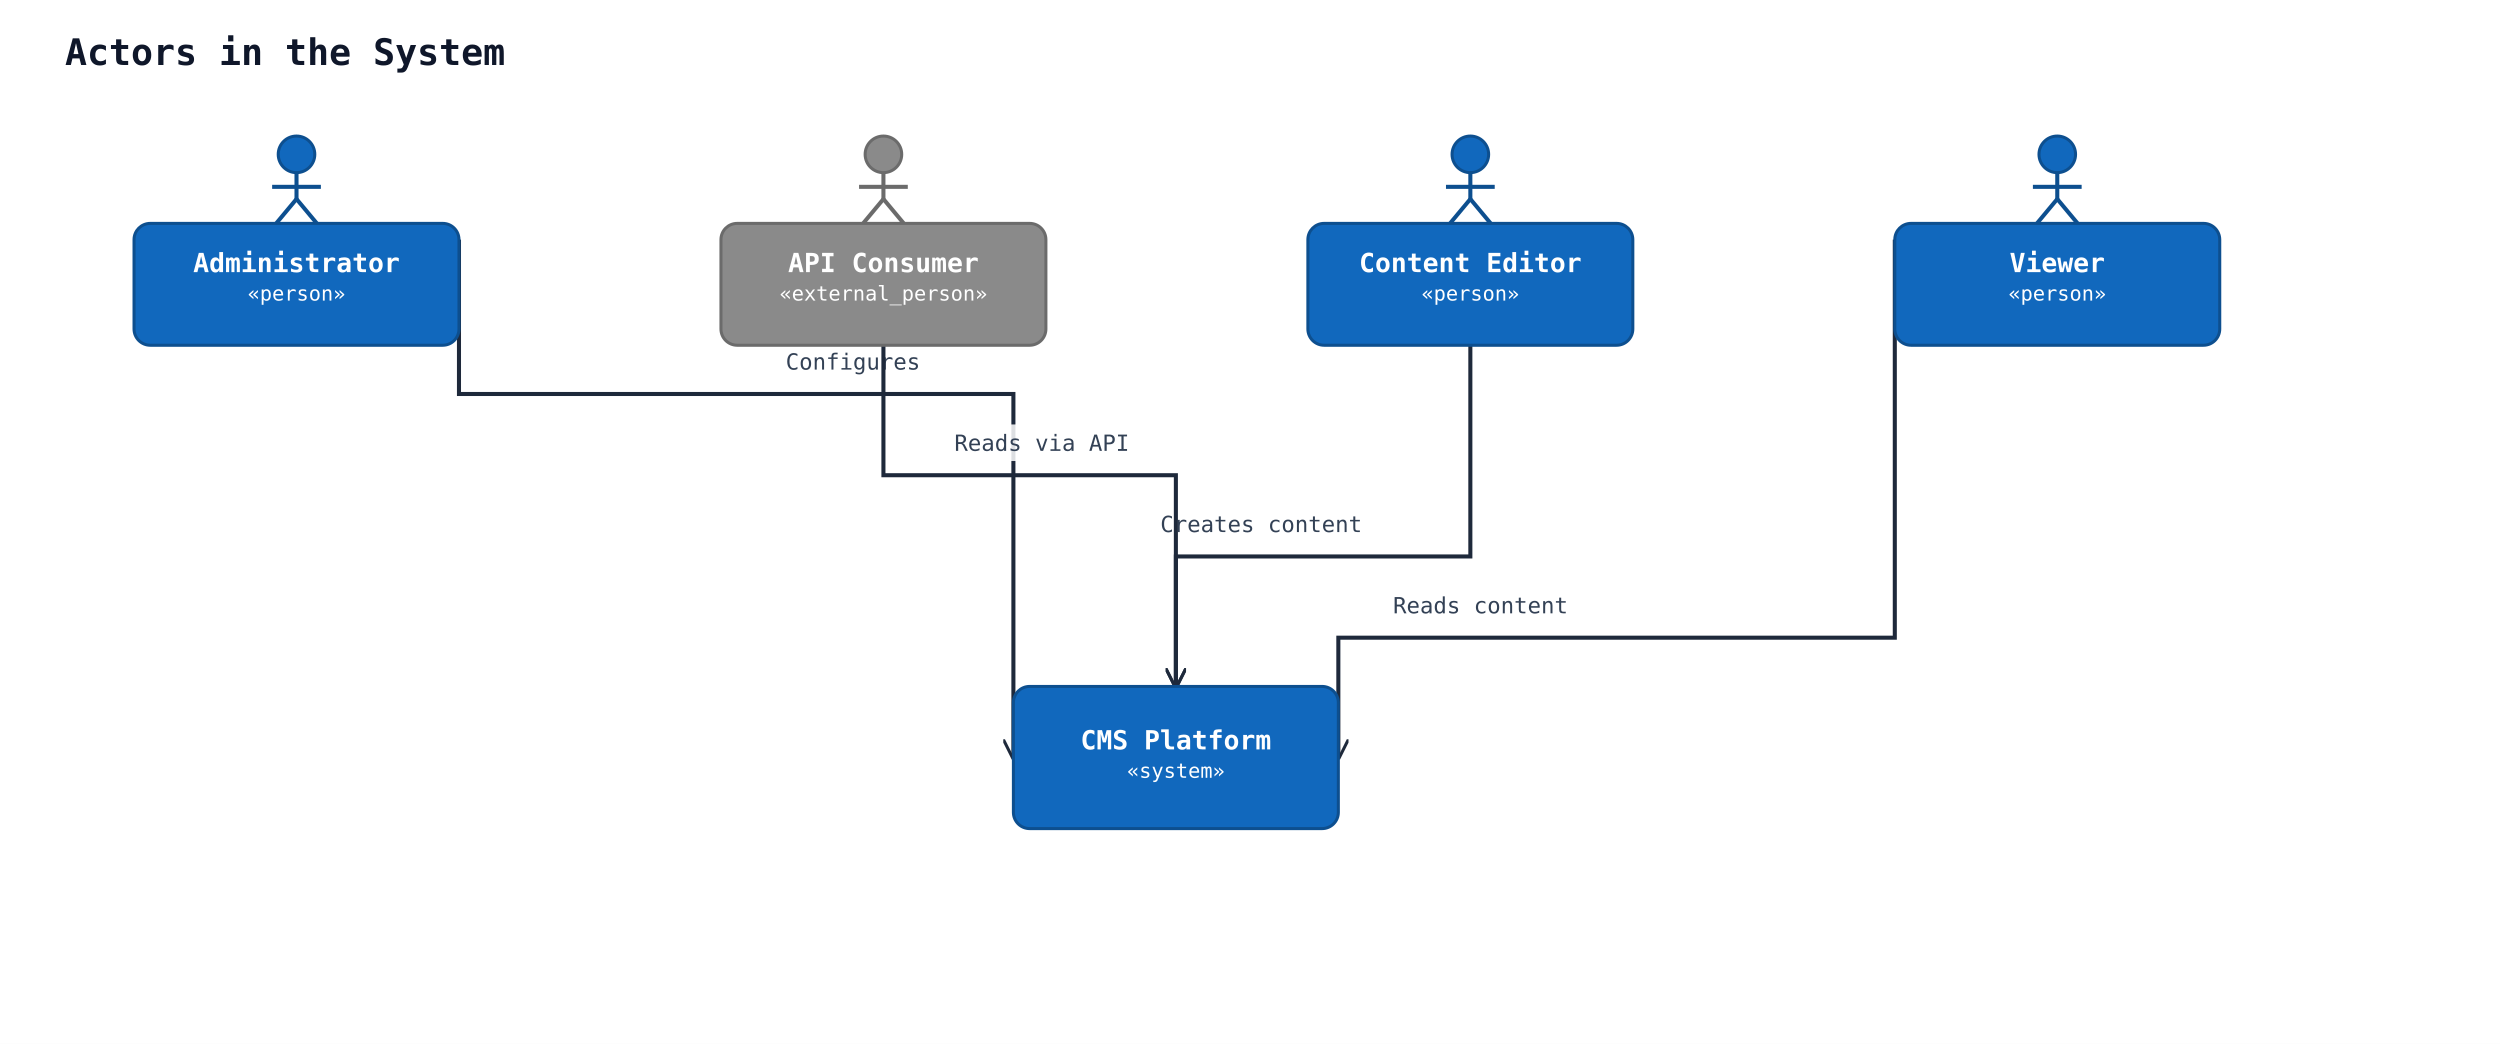
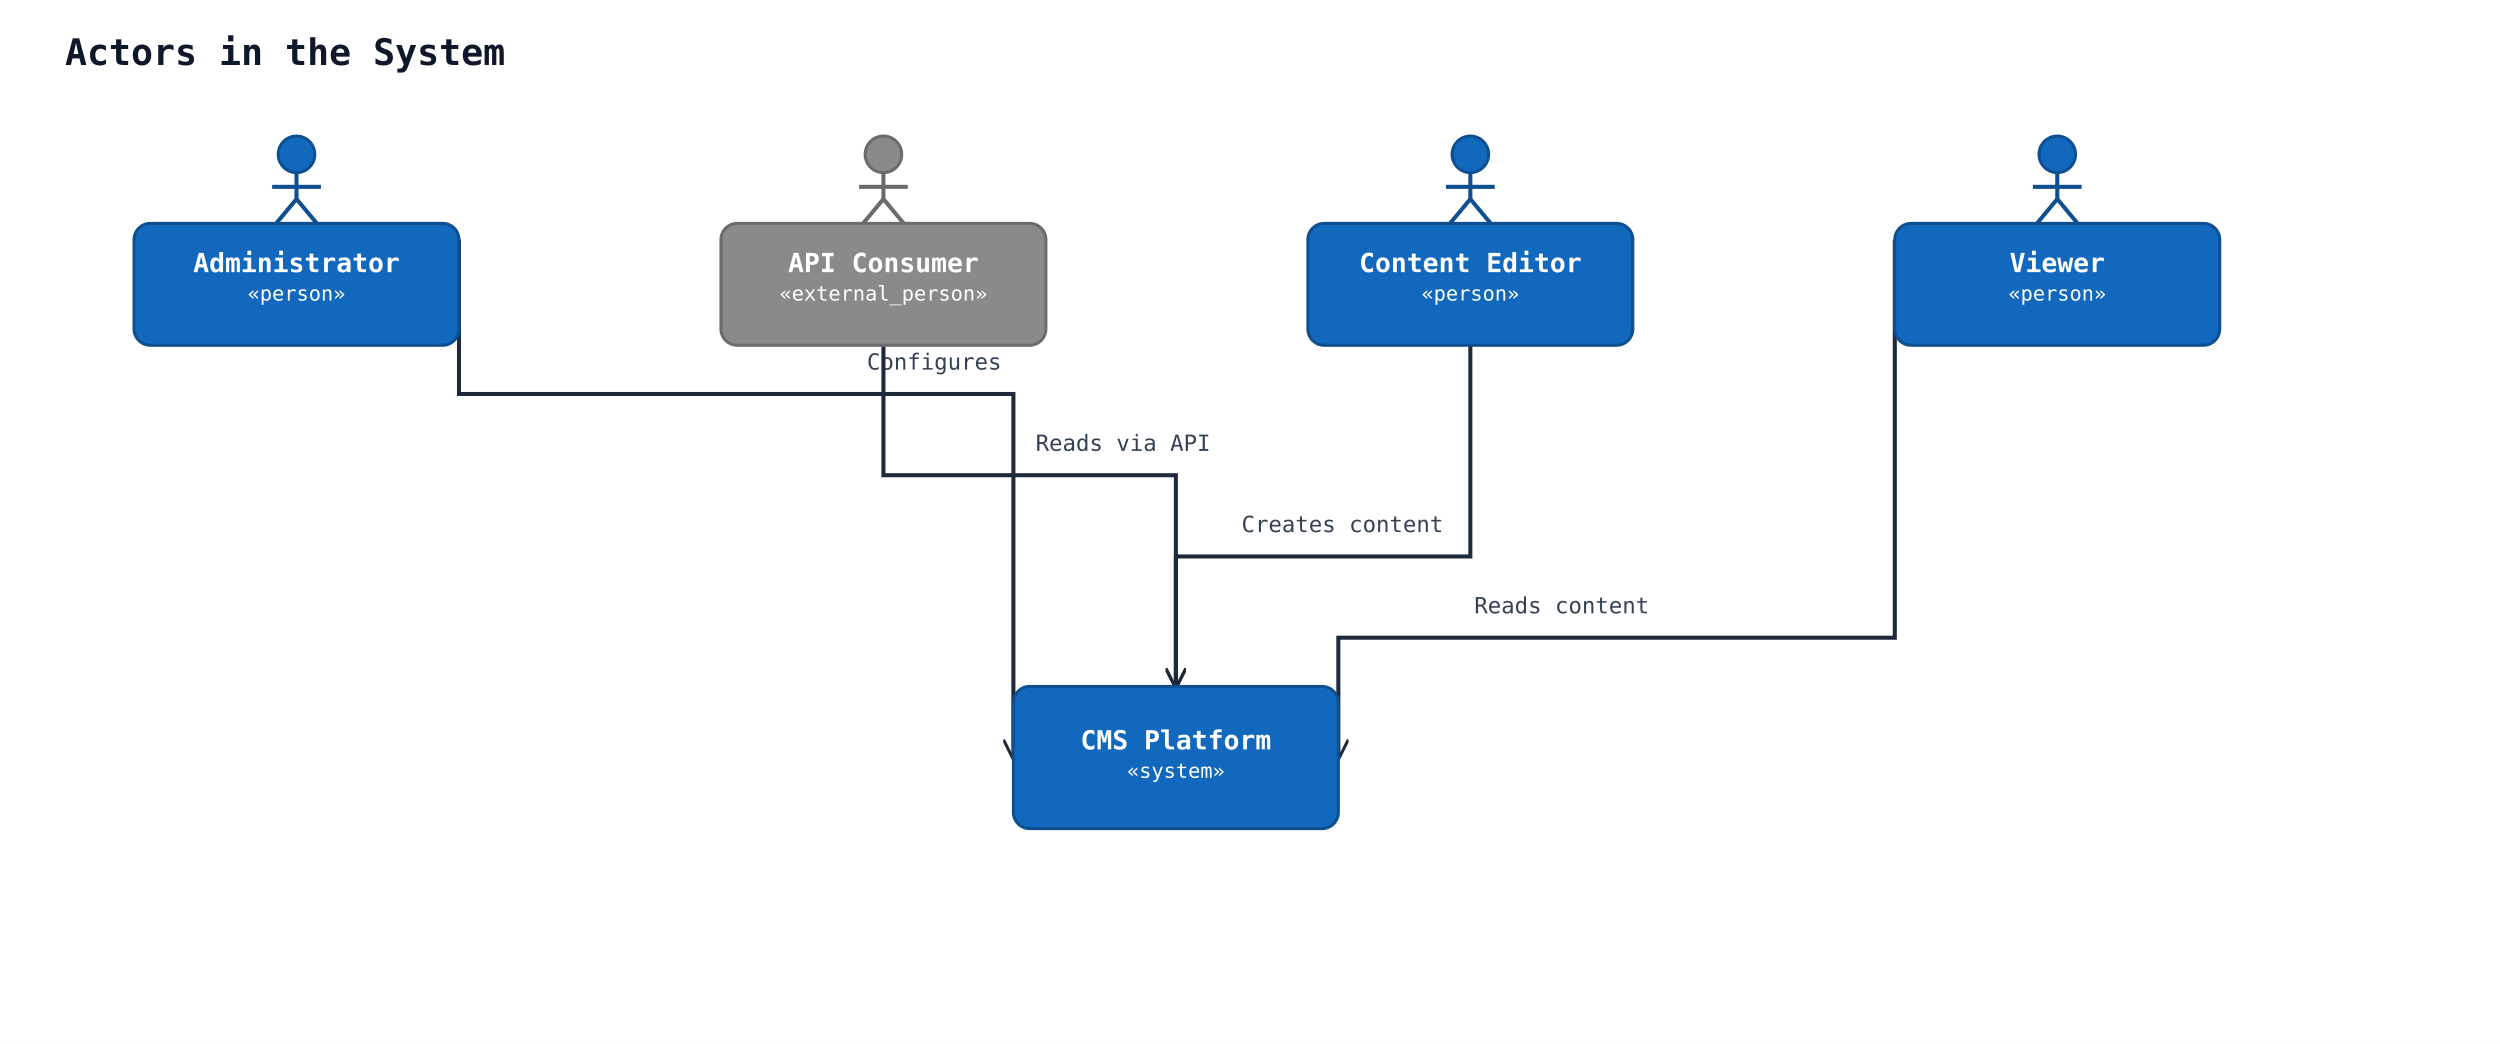
<svg xmlns="http://www.w3.org/2000/svg" width="1231" height="514" viewBox="0 0 1231 514" data-orientation="TopToBottom">
  <rect width="100%" height="100%" fill="#ffffff" />
  <defs>
    <marker id="arrow-open" viewBox="0 0 10 10" refX="9" refY="5" markerWidth="10" markerHeight="10" markerUnits="userSpaceOnUse" orient="auto-start-reverse">
      <path d="M0,0 L10,5 L0,10" fill="none" stroke="#1e293b" stroke-width="1.5" />
    </marker>
    <marker id="arrow-triangle" viewBox="0 0 16 16" refX="15" refY="8" markerWidth="16" markerHeight="16" markerUnits="userSpaceOnUse" orient="auto-start-reverse">
      <polygon points="0,1 14,8 0,15" fill="#ffffff" stroke="#1e293b" stroke-width="1.5" fill-rule="nonzero" />
    </marker>
    <marker id="arrow-diamond-filled" viewBox="0 0 14 10" refX="13" refY="5" markerWidth="14" markerHeight="10" markerUnits="userSpaceOnUse" orient="auto-start-reverse">
      <path d="M0,5 L7,0 L14,5 L7,10 z" fill="#1e293b" stroke="#1e293b" stroke-width="1" />
    </marker>
    <marker id="arrow-diamond-open" viewBox="0 0 14 10" refX="13" refY="5" markerWidth="14" markerHeight="10" markerUnits="userSpaceOnUse" orient="auto-start-reverse">
      <path d="M0,5 L7,0 L14,5 L7,10 z" fill="#ffffff" stroke="#1e293b" stroke-width="1" />
    </marker>
  </defs>
  <defs>
    <marker id="arrow-triangle-filled" viewBox="0 0 12 12" refX="11" refY="6" markerWidth="12" markerHeight="12" markerUnits="userSpaceOnUse" orient="auto-start-reverse">
      <polygon points="0,0 12,6 0,12" fill="#1e293b" stroke="#1e293b" stroke-width="1.5" />
    </marker>
    <marker id="arrow-box-filled" viewBox="0 0 12 12" refX="11" refY="6" markerWidth="12" markerHeight="12" markerUnits="userSpaceOnUse" orient="auto-start-reverse">
      <rect x="2" y="2" width="8" height="8" fill="#1e293b" stroke="#1e293b" stroke-width="1.5" />
    </marker>
    <marker id="arrow-plus" viewBox="0 0 12 12" refX="11" refY="6" markerWidth="12" markerHeight="12" markerUnits="userSpaceOnUse" orient="auto-start-reverse">
      <path d="M6,1 L6,11 M1,6 L11,6" fill="none" stroke="#1e293b" stroke-width="1.8" stroke-linecap="round" />
    </marker>
    <marker id="arrow-cross" viewBox="0 0 12 12" refX="11" refY="6" markerWidth="12" markerHeight="12" markerUnits="userSpaceOnUse" orient="auto-start-reverse">
      <path d="M2,2 L10,10 M10,2 L2,10" fill="none" stroke="#1e293b" stroke-width="1.8" stroke-linecap="round" />
    </marker>
    <marker id="arrow-bracket-open" viewBox="0 0 12 14" refX="11" refY="7" markerWidth="12" markerHeight="14" markerUnits="userSpaceOnUse" orient="auto-start-reverse">
      <path d="M10,1 L4,1 L4,13 L10,13" fill="none" stroke="#1e293b" stroke-width="1.8" stroke-linecap="round" stroke-linejoin="round" />
    </marker>
    <marker id="arrow-circle-open" viewBox="0 0 12 12" refX="11" refY="6" markerWidth="12" markerHeight="12" markerUnits="userSpaceOnUse" orient="auto-start-reverse">
      <circle cx="6" cy="6" r="4" fill="#ffffff" stroke="#1e293b" stroke-width="1.5" />
    </marker>
    <marker id="arrow-circle-filled" viewBox="0 0 12 12" refX="11" refY="6" markerWidth="12" markerHeight="12" markerUnits="userSpaceOnUse" orient="auto-start-reverse">
      <circle cx="6" cy="6" r="4" fill="#1e293b" stroke="#1e293b" stroke-width="1.5" />
    </marker>
    <marker id="arrow-double-open" viewBox="0 0 16 12" refX="15" refY="6" markerWidth="16" markerHeight="12" markerUnits="userSpaceOnUse" orient="auto-start-reverse">
      <path d="M0,1 L8,6 L0,11 M7,1 L15,6 L7,11" fill="none" stroke="#1e293b" stroke-width="1.5" stroke-linejoin="round" />
    </marker>
  </defs>
  <text x="32" y="32" font-family="monospace" font-size="18" font-weight="600" fill="#0f172a">Actors in the System</text>
  <polyline class="uml-relation" data-uml-from="admin" data-uml-to="cms" data-uml-arrow="--&gt;" points="226,118 226,194 499,194 499,373" fill="none" stroke="#1e293b" stroke-width="2" marker-end="url(#arrow-open)" />
-   <rect class="uml-edge-label-bg" data-uml-label-role="edge-background" x="383" y="169" width="74" height="18" fill="white" opacity="0.85" />
-   <text class="uml-edge-label" data-uml-label-role="edge" x="420" y="182" text-anchor="middle" font-family="monospace" font-size="11" fill="#334155">Configures</text>
+   <rect class="uml-edge-label-bg" data-uml-label-role="edge-background" x="423" y="169" width="74" height="18" fill="white" opacity="0.85" />
+   <text class="uml-edge-label" data-uml-label-role="edge" x="460" y="182" text-anchor="middle" font-family="monospace" font-size="11" fill="#334155">Configures</text>
  <polyline class="uml-relation" data-uml-from="editor" data-uml-to="cms" data-uml-arrow="--&gt;" points="724,170 724,274 579,274 579,338" fill="none" stroke="#1e293b" stroke-width="2" marker-end="url(#arrow-open)" />
-   <rect class="uml-edge-label-bg" data-uml-label-role="edge-background" x="567" y="249" width="108" height="18" fill="white" opacity="0.85" />
-   <text class="uml-edge-label" data-uml-label-role="edge" x="621" y="262" text-anchor="middle" font-family="monospace" font-size="11" fill="#334155">Creates content</text>
+   <text class="uml-edge-label" data-uml-label-role="edge" x="661" y="262" text-anchor="middle" font-family="monospace" font-size="11" fill="#334155">Creates content</text>
  <polyline class="uml-relation" data-uml-from="viewer" data-uml-to="cms" data-uml-arrow="--&gt;" points="933,118 933,314 659,314 659,373" fill="none" stroke="#1e293b" stroke-width="2" marker-end="url(#arrow-open)" />
-   <text class="uml-edge-label" data-uml-label-role="edge" x="729" y="302" text-anchor="middle" font-family="monospace" font-size="11" fill="#334155">Reads content</text>
+   <text class="uml-edge-label" data-uml-label-role="edge" x="769" y="302" text-anchor="middle" font-family="monospace" font-size="11" fill="#334155">Reads content</text>
  <polyline class="uml-relation" data-uml-from="api_user" data-uml-to="cms" data-uml-arrow="--&gt;" points="435,170 435,234 579,234 579,338" fill="none" stroke="#1e293b" stroke-width="2" marker-end="url(#arrow-open)" />
-   <rect class="uml-edge-label-bg" data-uml-label-role="edge-background" x="466" y="209" width="94" height="18" fill="white" opacity="0.85" />
-   <text class="uml-edge-label" data-uml-label-role="edge" x="513" y="222" text-anchor="middle" font-family="monospace" font-size="11" fill="#334155">Reads via API</text>
+   <text class="uml-edge-label" data-uml-label-role="edge" x="553" y="222" text-anchor="middle" font-family="monospace" font-size="11" fill="#334155">Reads via API</text>
  <circle cx="146" cy="76" r="9" fill="#1168bd" stroke="#0d4f8f" stroke-width="1.5" />
  <line x1="146" y1="85" x2="146" y2="98" stroke="#0d4f8f" stroke-width="2" />
  <line x1="134" y1="92" x2="158" y2="92" stroke="#0d4f8f" stroke-width="2" />
  <line x1="146" y1="98" x2="136" y2="110" stroke="#0d4f8f" stroke-width="2" />
  <line x1="146" y1="98" x2="156" y2="110" stroke="#0d4f8f" stroke-width="2" />
  <rect x="66" y="110" width="160" height="60" rx="8" ry="8" fill="#1168bd" stroke="#0d4f8f" stroke-width="1.5" />
  <text x="146" y="134" text-anchor="middle" font-family="monospace" font-size="13" font-weight="600" fill="#ffffff">Administrator</text>
  <text x="146" y="148" text-anchor="middle" font-family="monospace" font-size="10" fill="#ffffff">«person»</text>
  <circle cx="724" cy="76" r="9" fill="#1168bd" stroke="#0d4f8f" stroke-width="1.5" />
  <line x1="724" y1="85" x2="724" y2="98" stroke="#0d4f8f" stroke-width="2" />
  <line x1="712" y1="92" x2="736" y2="92" stroke="#0d4f8f" stroke-width="2" />
  <line x1="724" y1="98" x2="714" y2="110" stroke="#0d4f8f" stroke-width="2" />
  <line x1="724" y1="98" x2="734" y2="110" stroke="#0d4f8f" stroke-width="2" />
  <rect x="644" y="110" width="160" height="60" rx="8" ry="8" fill="#1168bd" stroke="#0d4f8f" stroke-width="1.5" />
  <text x="724" y="134" text-anchor="middle" font-family="monospace" font-size="13" font-weight="600" fill="#ffffff">Content Editor</text>
  <text x="724" y="148" text-anchor="middle" font-family="monospace" font-size="10" fill="#ffffff">«person»</text>
  <circle cx="1013" cy="76" r="9" fill="#1168bd" stroke="#0d4f8f" stroke-width="1.5" />
  <line x1="1013" y1="85" x2="1013" y2="98" stroke="#0d4f8f" stroke-width="2" />
  <line x1="1001" y1="92" x2="1025" y2="92" stroke="#0d4f8f" stroke-width="2" />
  <line x1="1013" y1="98" x2="1003" y2="110" stroke="#0d4f8f" stroke-width="2" />
  <line x1="1013" y1="98" x2="1023" y2="110" stroke="#0d4f8f" stroke-width="2" />
  <rect x="933" y="110" width="160" height="60" rx="8" ry="8" fill="#1168bd" stroke="#0d4f8f" stroke-width="1.5" />
  <text x="1013" y="134" text-anchor="middle" font-family="monospace" font-size="13" font-weight="600" fill="#ffffff">Viewer</text>
  <text x="1013" y="148" text-anchor="middle" font-family="monospace" font-size="10" fill="#ffffff">«person»</text>
  <circle cx="435" cy="76" r="9" fill="#8a8a8a" stroke="#6b6b6b" stroke-width="1.5" />
  <line x1="435" y1="85" x2="435" y2="98" stroke="#6b6b6b" stroke-width="2" />
  <line x1="423" y1="92" x2="447" y2="92" stroke="#6b6b6b" stroke-width="2" />
  <line x1="435" y1="98" x2="425" y2="110" stroke="#6b6b6b" stroke-width="2" />
  <line x1="435" y1="98" x2="445" y2="110" stroke="#6b6b6b" stroke-width="2" />
  <rect x="355" y="110" width="160" height="60" rx="8" ry="8" fill="#8a8a8a" stroke="#6b6b6b" stroke-width="1.5" />
  <text x="435" y="134" text-anchor="middle" font-family="monospace" font-size="13" font-weight="600" fill="#ffffff">API Consumer</text>
  <text x="435" y="148" text-anchor="middle" font-family="monospace" font-size="10" fill="#ffffff">«external_person»</text>
  <rect x="499" y="338" width="160" height="70" rx="8" ry="8" fill="#1168bd" stroke="#0d4f8f" stroke-width="1.5" />
  <text x="579" y="369" text-anchor="middle" font-family="monospace" font-size="13" font-weight="600" fill="#ffffff">CMS Platform</text>
  <text x="579" y="383" text-anchor="middle" font-family="monospace" font-size="10" fill="#ffffff">«system»</text>
</svg>
